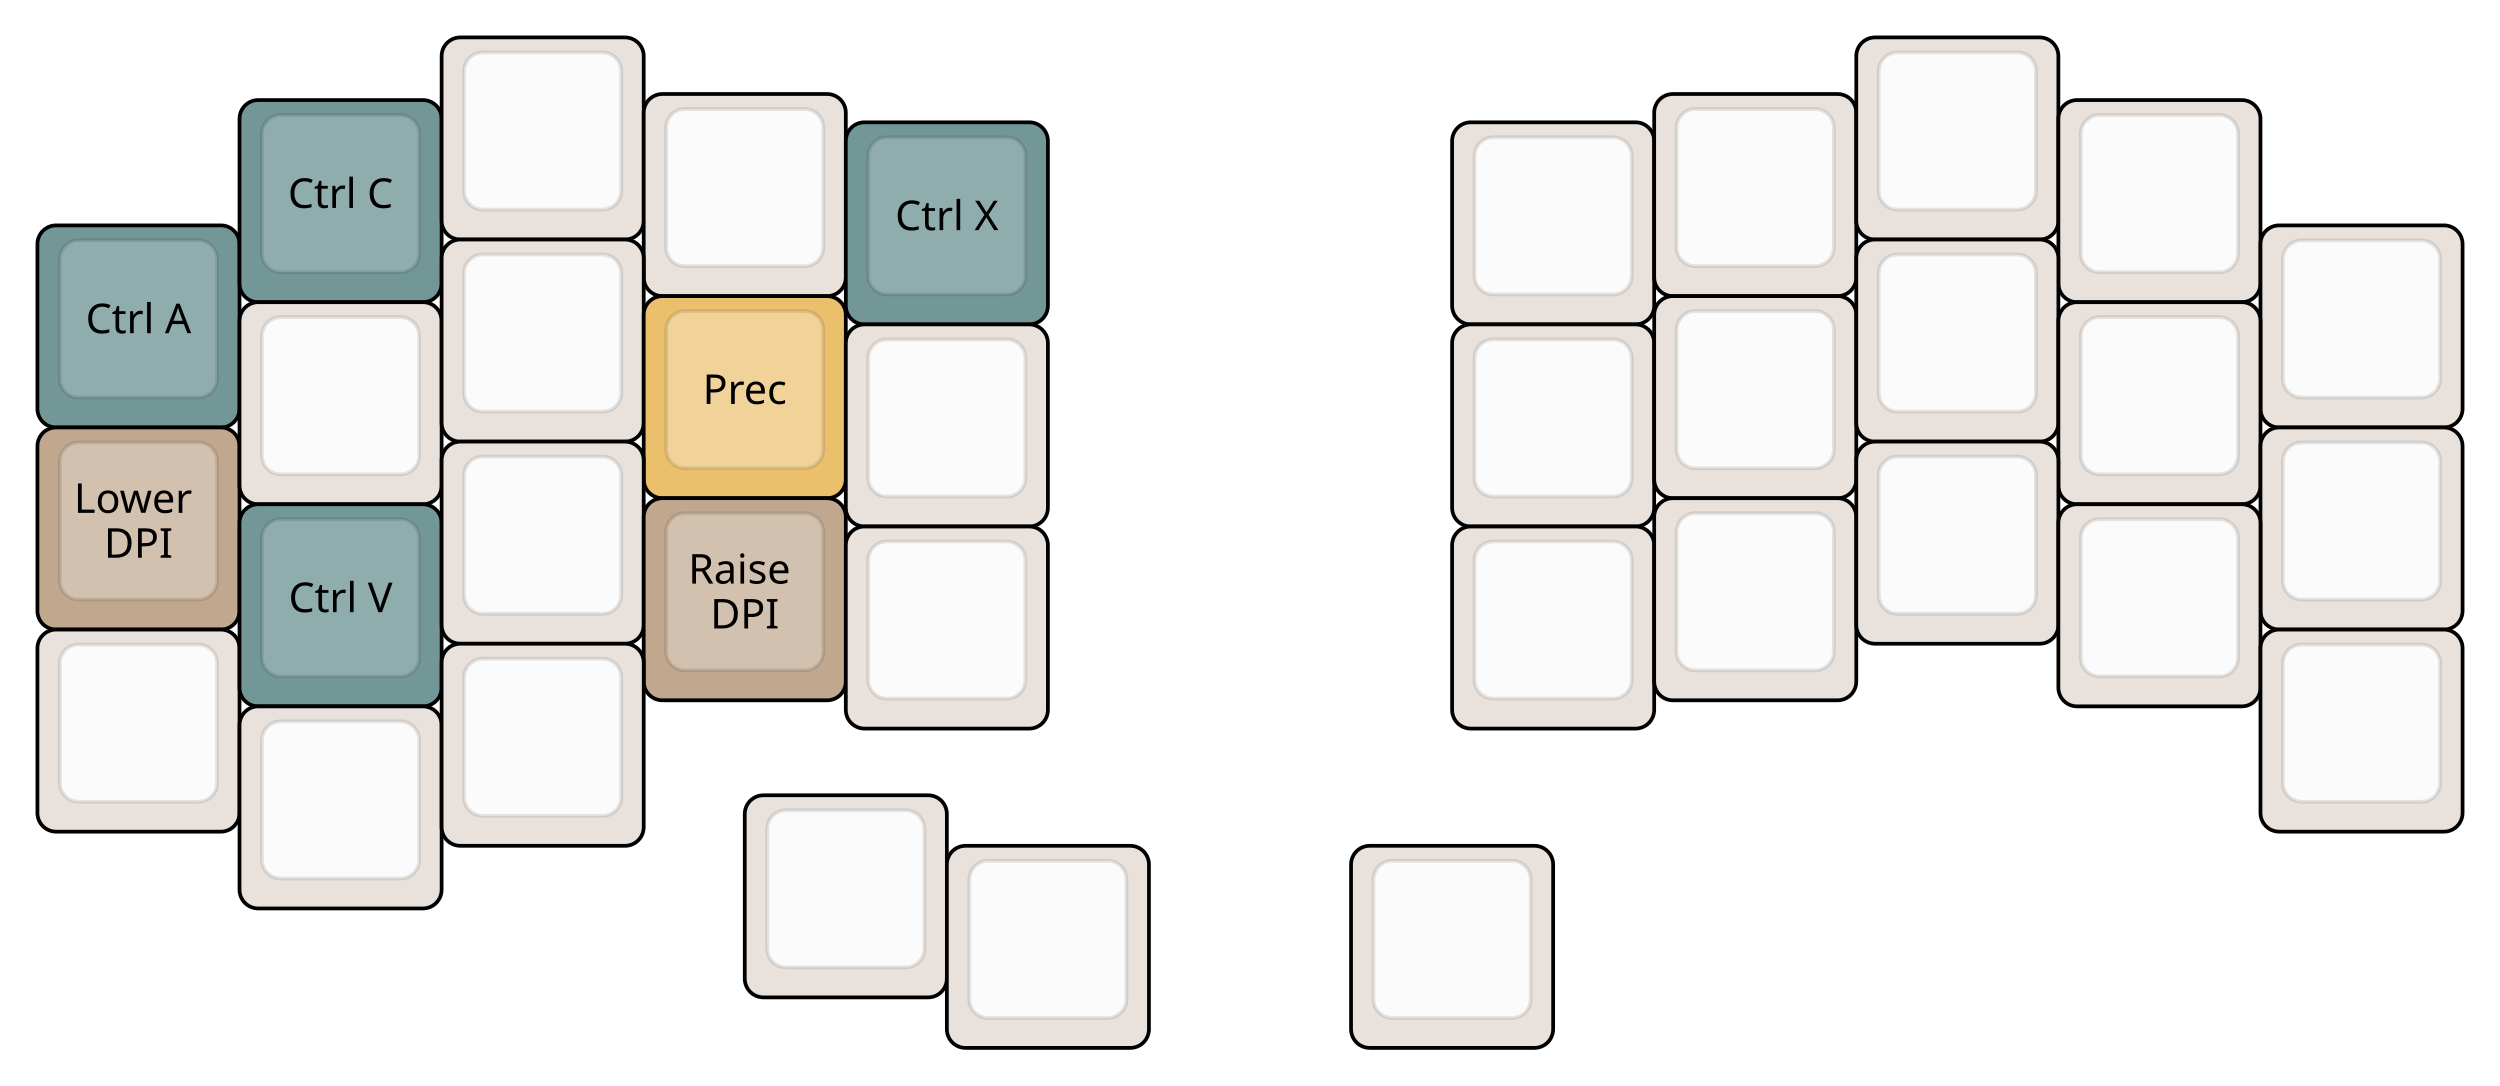
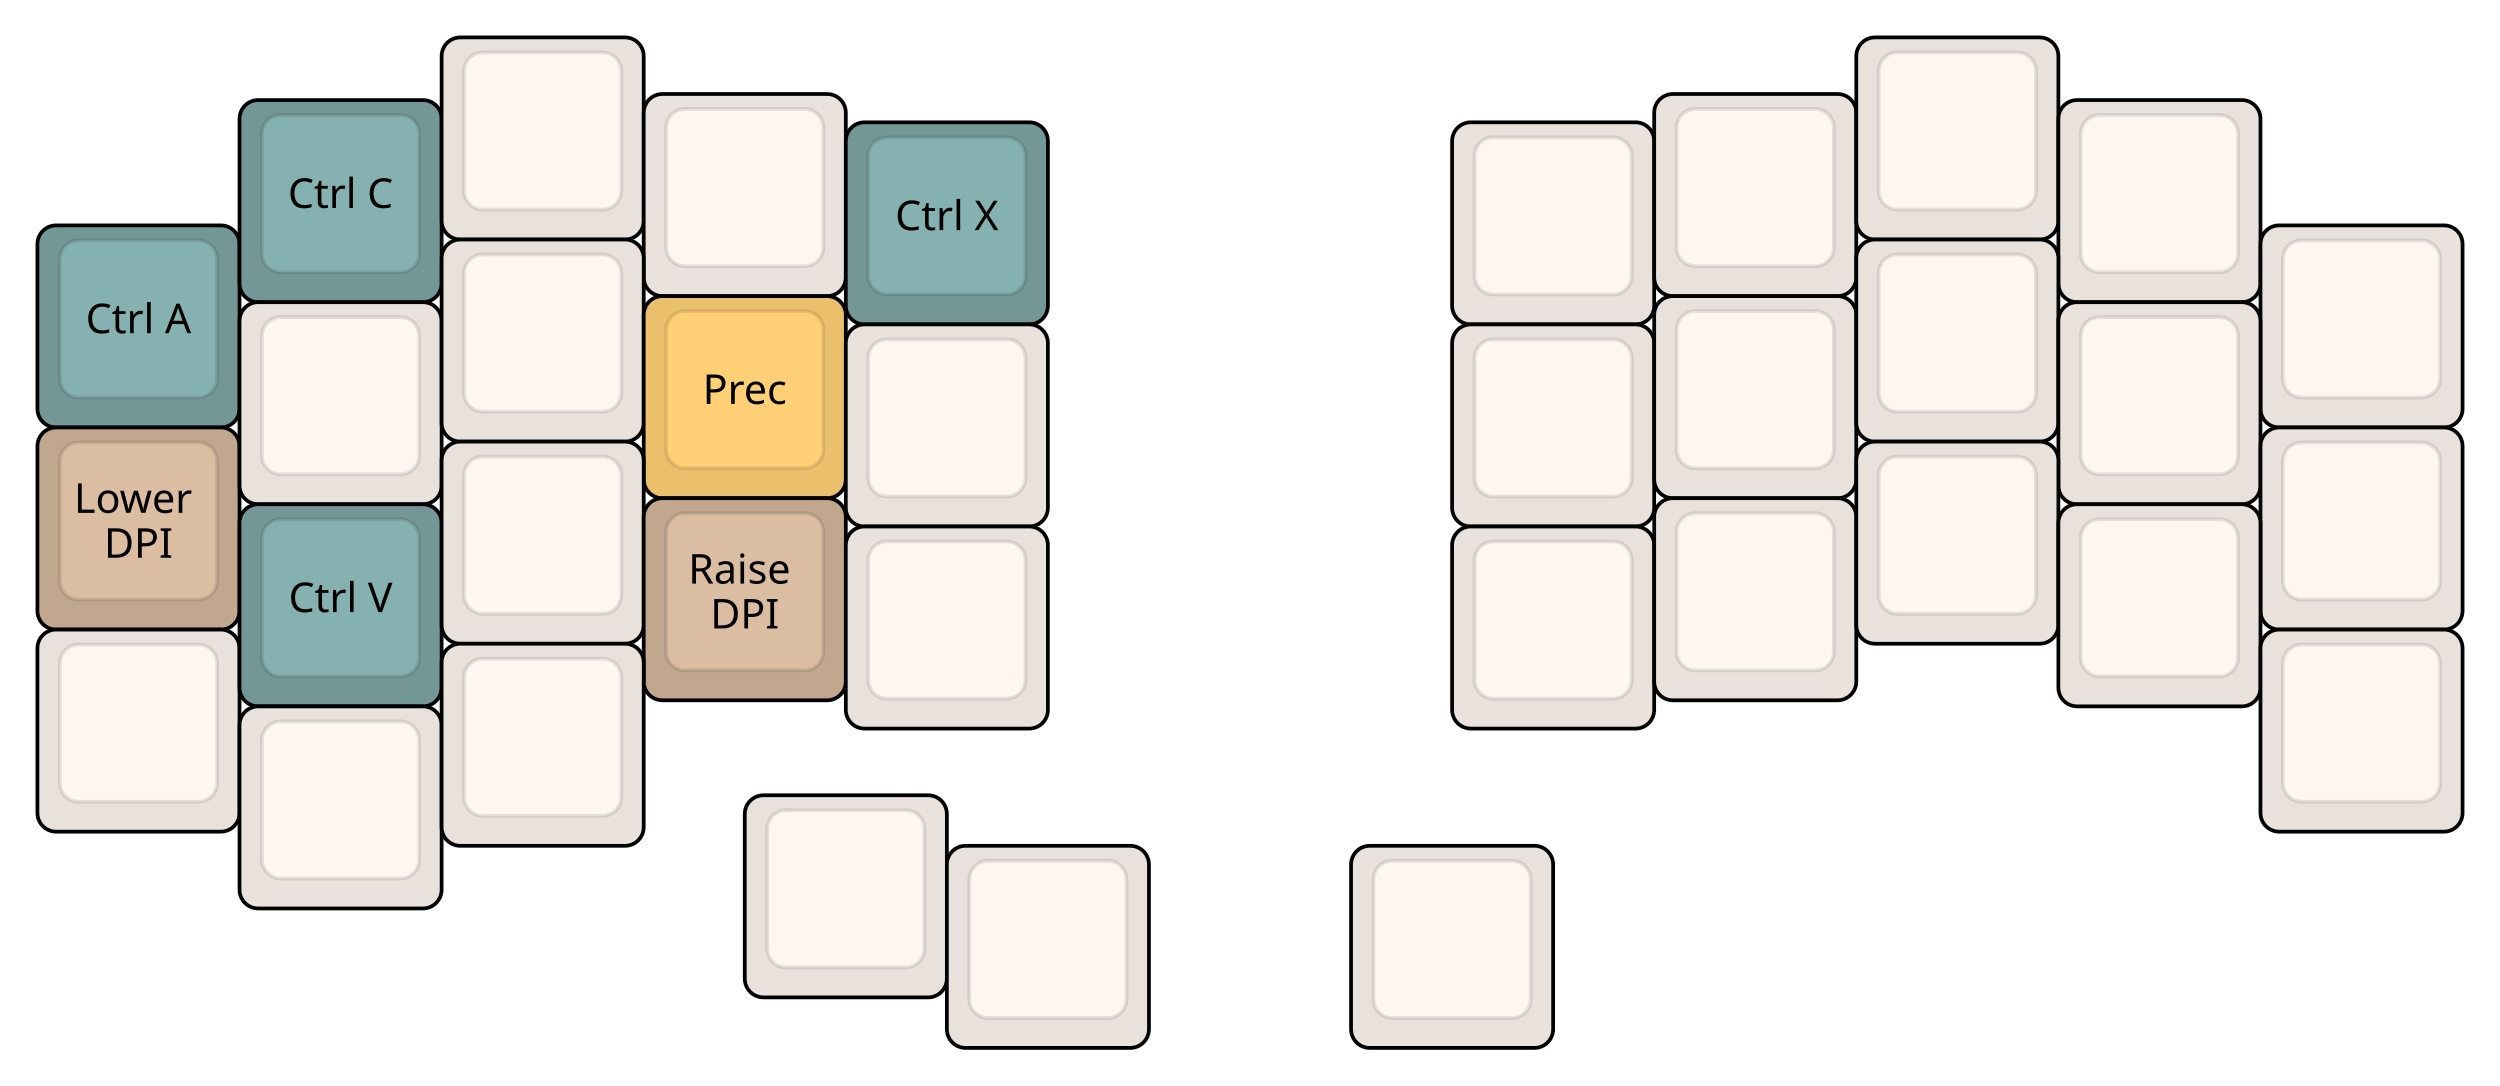
<svg xmlns="http://www.w3.org/2000/svg" width="668px" height="290x" viewBox="0 0 668 290">
  <style type="text/css">
    .keycap .border { stroke: black; stroke-width: 1; }
    .keycap .inner.border { stroke: rgba(0,0,0,.1); }
    .keycap { font-family: sans-serif; font-size: 11px}
    .keycap .sub { font-size: 9px}
  </style>
  <g class="keycap mod_implicit">
    <rect x="10" y="60.22" width="54" height="54" rx="5" fill="#739797" class="outer border" />
-     <rect x="16" y="64.22" width="42" height="42" rx="5" fill="#90adad" class="inner border" />
+     <rect x="16" y="64.22" width="42" height="42" rx="5" fill="#86b1b1" class="inner border" />
    <text x="37" y="85.22" text-anchor="middle" dominant-baseline="middle" class="main">
      <tspan x="37" dy="0">Ctrl A</tspan>
    </text>
  </g>
  <g class="keycap mod_implicit">
    <rect x="64" y="26.74" width="54" height="54" rx="5" fill="#739797" class="outer border" />
-     <rect x="70" y="30.74" width="42" height="42" rx="5" fill="#90adad" class="inner border" />
+     <rect x="70" y="30.74" width="42" height="42" rx="5" fill="#86b1b1" class="inner border" />
    <text x="91" y="51.74" text-anchor="middle" dominant-baseline="middle" class="main">
      <tspan x="91" dy="0">Ctrl C</tspan>
    </text>
  </g>
  <g class="keycap blank">
    <rect x="118" y="10" width="54" height="54" rx="5" fill="#e9e1db" class="outer border" />
-     <rect x="124" y="14" width="42" height="42" rx="5" fill="#fcfbfb" class="inner border" />
+     <rect x="124" y="14" width="42" height="42" rx="5" fill="#fff6f0" class="inner border" />
  </g>
  <g class="keycap blank">
    <rect x="172" y="25.12" width="54" height="54" rx="5" fill="#e9e1db" class="outer border" />
-     <rect x="178" y="29.12" width="42" height="42" rx="5" fill="#fcfbfb" class="inner border" />
+     <rect x="178" y="29.12" width="42" height="42" rx="5" fill="#fff6f0" class="inner border" />
  </g>
  <g class="keycap mod_implicit">
    <rect x="226" y="32.68" width="54" height="54" rx="5" fill="#739797" class="outer border" />
-     <rect x="232" y="36.68" width="42" height="42" rx="5" fill="#90adad" class="inner border" />
+     <rect x="232" y="36.68" width="42" height="42" rx="5" fill="#86b1b1" class="inner border" />
    <text x="253" y="57.68" text-anchor="middle" dominant-baseline="middle" class="main">
      <tspan x="253" dy="0">Ctrl X</tspan>
    </text>
  </g>
  <g class="keycap blank">
    <rect x="388" y="32.68" width="54" height="54" rx="5" fill="#e9e1db" class="outer border" />
-     <rect x="394" y="36.68" width="42" height="42" rx="5" fill="#fcfbfb" class="inner border" />
+     <rect x="394" y="36.68" width="42" height="42" rx="5" fill="#fff6f0" class="inner border" />
  </g>
  <g class="keycap blank">
    <rect x="442" y="25.12" width="54" height="54" rx="5" fill="#e9e1db" class="outer border" />
-     <rect x="448" y="29.12" width="42" height="42" rx="5" fill="#fcfbfb" class="inner border" />
+     <rect x="448" y="29.12" width="42" height="42" rx="5" fill="#fff6f0" class="inner border" />
  </g>
  <g class="keycap blank">
    <rect x="496" y="10" width="54" height="54" rx="5" fill="#e9e1db" class="outer border" />
-     <rect x="502" y="14" width="42" height="42" rx="5" fill="#fcfbfb" class="inner border" />
+     <rect x="502" y="14" width="42" height="42" rx="5" fill="#fff6f0" class="inner border" />
  </g>
  <g class="keycap blank">
    <rect x="550" y="26.74" width="54" height="54" rx="5" fill="#e9e1db" class="outer border" />
-     <rect x="556" y="30.74" width="42" height="42" rx="5" fill="#fcfbfb" class="inner border" />
+     <rect x="556" y="30.74" width="42" height="42" rx="5" fill="#fff6f0" class="inner border" />
  </g>
  <g class="keycap blank">
    <rect x="604" y="60.22" width="54" height="54" rx="5" fill="#e9e1db" class="outer border" />
-     <rect x="610" y="64.22" width="42" height="42" rx="5" fill="#fcfbfb" class="inner border" />
+     <rect x="610" y="64.22" width="42" height="42" rx="5" fill="#fff6f0" class="inner border" />
  </g>
  <g class="keycap default">
    <rect x="10" y="114.22" width="54" height="54" rx="5" fill="#c1a78e" class="outer border" />
-     <rect x="16" y="118.22" width="42" height="42" rx="5" fill="#d3c1af" class="inner border" />
+     <rect x="16" y="118.22" width="42" height="42" rx="5" fill="#dbbda1" class="inner border" />
    <text x="37" y="133.22" text-anchor="middle" dominant-baseline="middle" class="main">
      <tspan x="37" dy="0">Lower</tspan>
      <tspan x="37" dy="12">DPI</tspan>
    </text>
  </g>
  <g class="keycap blank">
    <rect x="64" y="80.74" width="54" height="54" rx="5" fill="#e9e1db" class="outer border" />
-     <rect x="70" y="84.74" width="42" height="42" rx="5" fill="#fcfbfb" class="inner border" />
+     <rect x="70" y="84.74" width="42" height="42" rx="5" fill="#fff6f0" class="inner border" />
  </g>
  <g class="keycap blank">
    <rect x="118" y="64" width="54" height="54" rx="5" fill="#e9e1db" class="outer border" />
-     <rect x="124" y="68" width="42" height="42" rx="5" fill="#fcfbfb" class="inner border" />
+     <rect x="124" y="68" width="42" height="42" rx="5" fill="#fff6f0" class="inner border" />
  </g>
  <g class="keycap special">
    <rect x="172" y="79.12" width="54" height="54" rx="5" fill="#ebc06d" class="outer border" />
-     <rect x="178" y="83.12" width="42" height="42" rx="5" fill="#f1d39a" class="inner border" />
+     <rect x="178" y="83.12" width="42" height="42" rx="5" fill="#ffd076" class="inner border" />
    <text x="199" y="104.12" text-anchor="middle" dominant-baseline="middle" class="main">
      <tspan x="199" dy="0">Prec</tspan>
    </text>
  </g>
  <g class="keycap blank">
    <rect x="226" y="86.68" width="54" height="54" rx="5" fill="#e9e1db" class="outer border" />
-     <rect x="232" y="90.68" width="42" height="42" rx="5" fill="#fcfbfb" class="inner border" />
+     <rect x="232" y="90.68" width="42" height="42" rx="5" fill="#fff6f0" class="inner border" />
  </g>
  <g class="keycap blank">
    <rect x="388" y="86.68" width="54" height="54" rx="5" fill="#e9e1db" class="outer border" />
-     <rect x="394" y="90.68" width="42" height="42" rx="5" fill="#fcfbfb" class="inner border" />
+     <rect x="394" y="90.68" width="42" height="42" rx="5" fill="#fff6f0" class="inner border" />
  </g>
  <g class="keycap blank">
    <rect x="442" y="79.12" width="54" height="54" rx="5" fill="#e9e1db" class="outer border" />
-     <rect x="448" y="83.12" width="42" height="42" rx="5" fill="#fcfbfb" class="inner border" />
+     <rect x="448" y="83.12" width="42" height="42" rx="5" fill="#fff6f0" class="inner border" />
  </g>
  <g class="keycap blank">
    <rect x="496" y="64" width="54" height="54" rx="5" fill="#e9e1db" class="outer border" />
-     <rect x="502" y="68" width="42" height="42" rx="5" fill="#fcfbfb" class="inner border" />
+     <rect x="502" y="68" width="42" height="42" rx="5" fill="#fff6f0" class="inner border" />
  </g>
  <g class="keycap blank">
    <rect x="550" y="80.74" width="54" height="54" rx="5" fill="#e9e1db" class="outer border" />
-     <rect x="556" y="84.74" width="42" height="42" rx="5" fill="#fcfbfb" class="inner border" />
+     <rect x="556" y="84.74" width="42" height="42" rx="5" fill="#fff6f0" class="inner border" />
  </g>
  <g class="keycap blank">
    <rect x="604" y="114.22" width="54" height="54" rx="5" fill="#e9e1db" class="outer border" />
-     <rect x="610" y="118.22" width="42" height="42" rx="5" fill="#fcfbfb" class="inner border" />
+     <rect x="610" y="118.22" width="42" height="42" rx="5" fill="#fff6f0" class="inner border" />
  </g>
  <g class="keycap blank">
    <rect x="10" y="168.22" width="54" height="54" rx="5" fill="#e9e1db" class="outer border" />
-     <rect x="16" y="172.22" width="42" height="42" rx="5" fill="#fcfbfb" class="inner border" />
+     <rect x="16" y="172.22" width="42" height="42" rx="5" fill="#fff6f0" class="inner border" />
  </g>
  <g class="keycap mod_implicit">
    <rect x="64" y="134.74" width="54" height="54" rx="5" fill="#739797" class="outer border" />
-     <rect x="70" y="138.74" width="42" height="42" rx="5" fill="#90adad" class="inner border" />
+     <rect x="70" y="138.74" width="42" height="42" rx="5" fill="#86b1b1" class="inner border" />
    <text x="91" y="159.74" text-anchor="middle" dominant-baseline="middle" class="main">
      <tspan x="91" dy="0">Ctrl V</tspan>
    </text>
  </g>
  <g class="keycap blank">
    <rect x="118" y="118" width="54" height="54" rx="5" fill="#e9e1db" class="outer border" />
-     <rect x="124" y="122" width="42" height="42" rx="5" fill="#fcfbfb" class="inner border" />
+     <rect x="124" y="122" width="42" height="42" rx="5" fill="#fff6f0" class="inner border" />
  </g>
  <g class="keycap default">
    <rect x="172" y="133.12" width="54" height="54" rx="5" fill="#c1a78e" class="outer border" />
-     <rect x="178" y="137.12" width="42" height="42" rx="5" fill="#d3c1af" class="inner border" />
+     <rect x="178" y="137.12" width="42" height="42" rx="5" fill="#dbbda1" class="inner border" />
    <text x="199" y="152.12" text-anchor="middle" dominant-baseline="middle" class="main">
      <tspan x="199" dy="0">Raise</tspan>
      <tspan x="199" dy="12">DPI</tspan>
    </text>
  </g>
  <g class="keycap blank">
    <rect x="226" y="140.68" width="54" height="54" rx="5" fill="#e9e1db" class="outer border" />
-     <rect x="232" y="144.68" width="42" height="42" rx="5" fill="#fcfbfb" class="inner border" />
+     <rect x="232" y="144.68" width="42" height="42" rx="5" fill="#fff6f0" class="inner border" />
  </g>
  <g class="keycap blank">
    <rect x="388" y="140.68" width="54" height="54" rx="5" fill="#e9e1db" class="outer border" />
-     <rect x="394" y="144.68" width="42" height="42" rx="5" fill="#fcfbfb" class="inner border" />
+     <rect x="394" y="144.68" width="42" height="42" rx="5" fill="#fff6f0" class="inner border" />
  </g>
  <g class="keycap blank">
    <rect x="442" y="133.12" width="54" height="54" rx="5" fill="#e9e1db" class="outer border" />
-     <rect x="448" y="137.12" width="42" height="42" rx="5" fill="#fcfbfb" class="inner border" />
+     <rect x="448" y="137.12" width="42" height="42" rx="5" fill="#fff6f0" class="inner border" />
  </g>
  <g class="keycap blank">
    <rect x="496" y="118" width="54" height="54" rx="5" fill="#e9e1db" class="outer border" />
-     <rect x="502" y="122" width="42" height="42" rx="5" fill="#fcfbfb" class="inner border" />
+     <rect x="502" y="122" width="42" height="42" rx="5" fill="#fff6f0" class="inner border" />
  </g>
  <g class="keycap blank">
    <rect x="550" y="134.74" width="54" height="54" rx="5" fill="#e9e1db" class="outer border" />
-     <rect x="556" y="138.74" width="42" height="42" rx="5" fill="#fcfbfb" class="inner border" />
+     <rect x="556" y="138.74" width="42" height="42" rx="5" fill="#fff6f0" class="inner border" />
  </g>
  <g class="keycap blank">
    <rect x="604" y="168.22" width="54" height="54" rx="5" fill="#e9e1db" class="outer border" />
-     <rect x="610" y="172.22" width="42" height="42" rx="5" fill="#fcfbfb" class="inner border" />
+     <rect x="610" y="172.22" width="42" height="42" rx="5" fill="#fff6f0" class="inner border" />
  </g>
  <g class="keycap blank">
    <rect x="64" y="188.74" width="54" height="54" rx="5" fill="#e9e1db" class="outer border" />
-     <rect x="70" y="192.74" width="42" height="42" rx="5" fill="#fcfbfb" class="inner border" />
+     <rect x="70" y="192.74" width="42" height="42" rx="5" fill="#fff6f0" class="inner border" />
  </g>
  <g class="keycap blank">
    <rect x="118" y="172" width="54" height="54" rx="5" fill="#e9e1db" class="outer border" />
-     <rect x="124" y="176" width="42" height="42" rx="5" fill="#fcfbfb" class="inner border" />
+     <rect x="124" y="176" width="42" height="42" rx="5" fill="#fff6f0" class="inner border" />
  </g>
  <g class="keycap blank">
    <rect x="199" y="212.5" width="54" height="54" rx="5" fill="#e9e1db" class="outer border" />
-     <rect x="205" y="216.5" width="42" height="42" rx="5" fill="#fcfbfb" class="inner border" />
+     <rect x="205" y="216.5" width="42" height="42" rx="5" fill="#fff6f0" class="inner border" />
  </g>
  <g class="keycap blank">
    <rect x="253" y="226" width="54" height="54" rx="5" fill="#e9e1db" class="outer border" />
-     <rect x="259" y="230" width="42" height="42" rx="5" fill="#fcfbfb" class="inner border" />
+     <rect x="259" y="230" width="42" height="42" rx="5" fill="#fff6f0" class="inner border" />
  </g>
  <g class="keycap blank">
    <rect x="361" y="226" width="54" height="54" rx="5" fill="#e9e1db" class="outer border" />
-     <rect x="367" y="230" width="42" height="42" rx="5" fill="#fcfbfb" class="inner border" />
+     <rect x="367" y="230" width="42" height="42" rx="5" fill="#fff6f0" class="inner border" />
  </g>
</svg>
